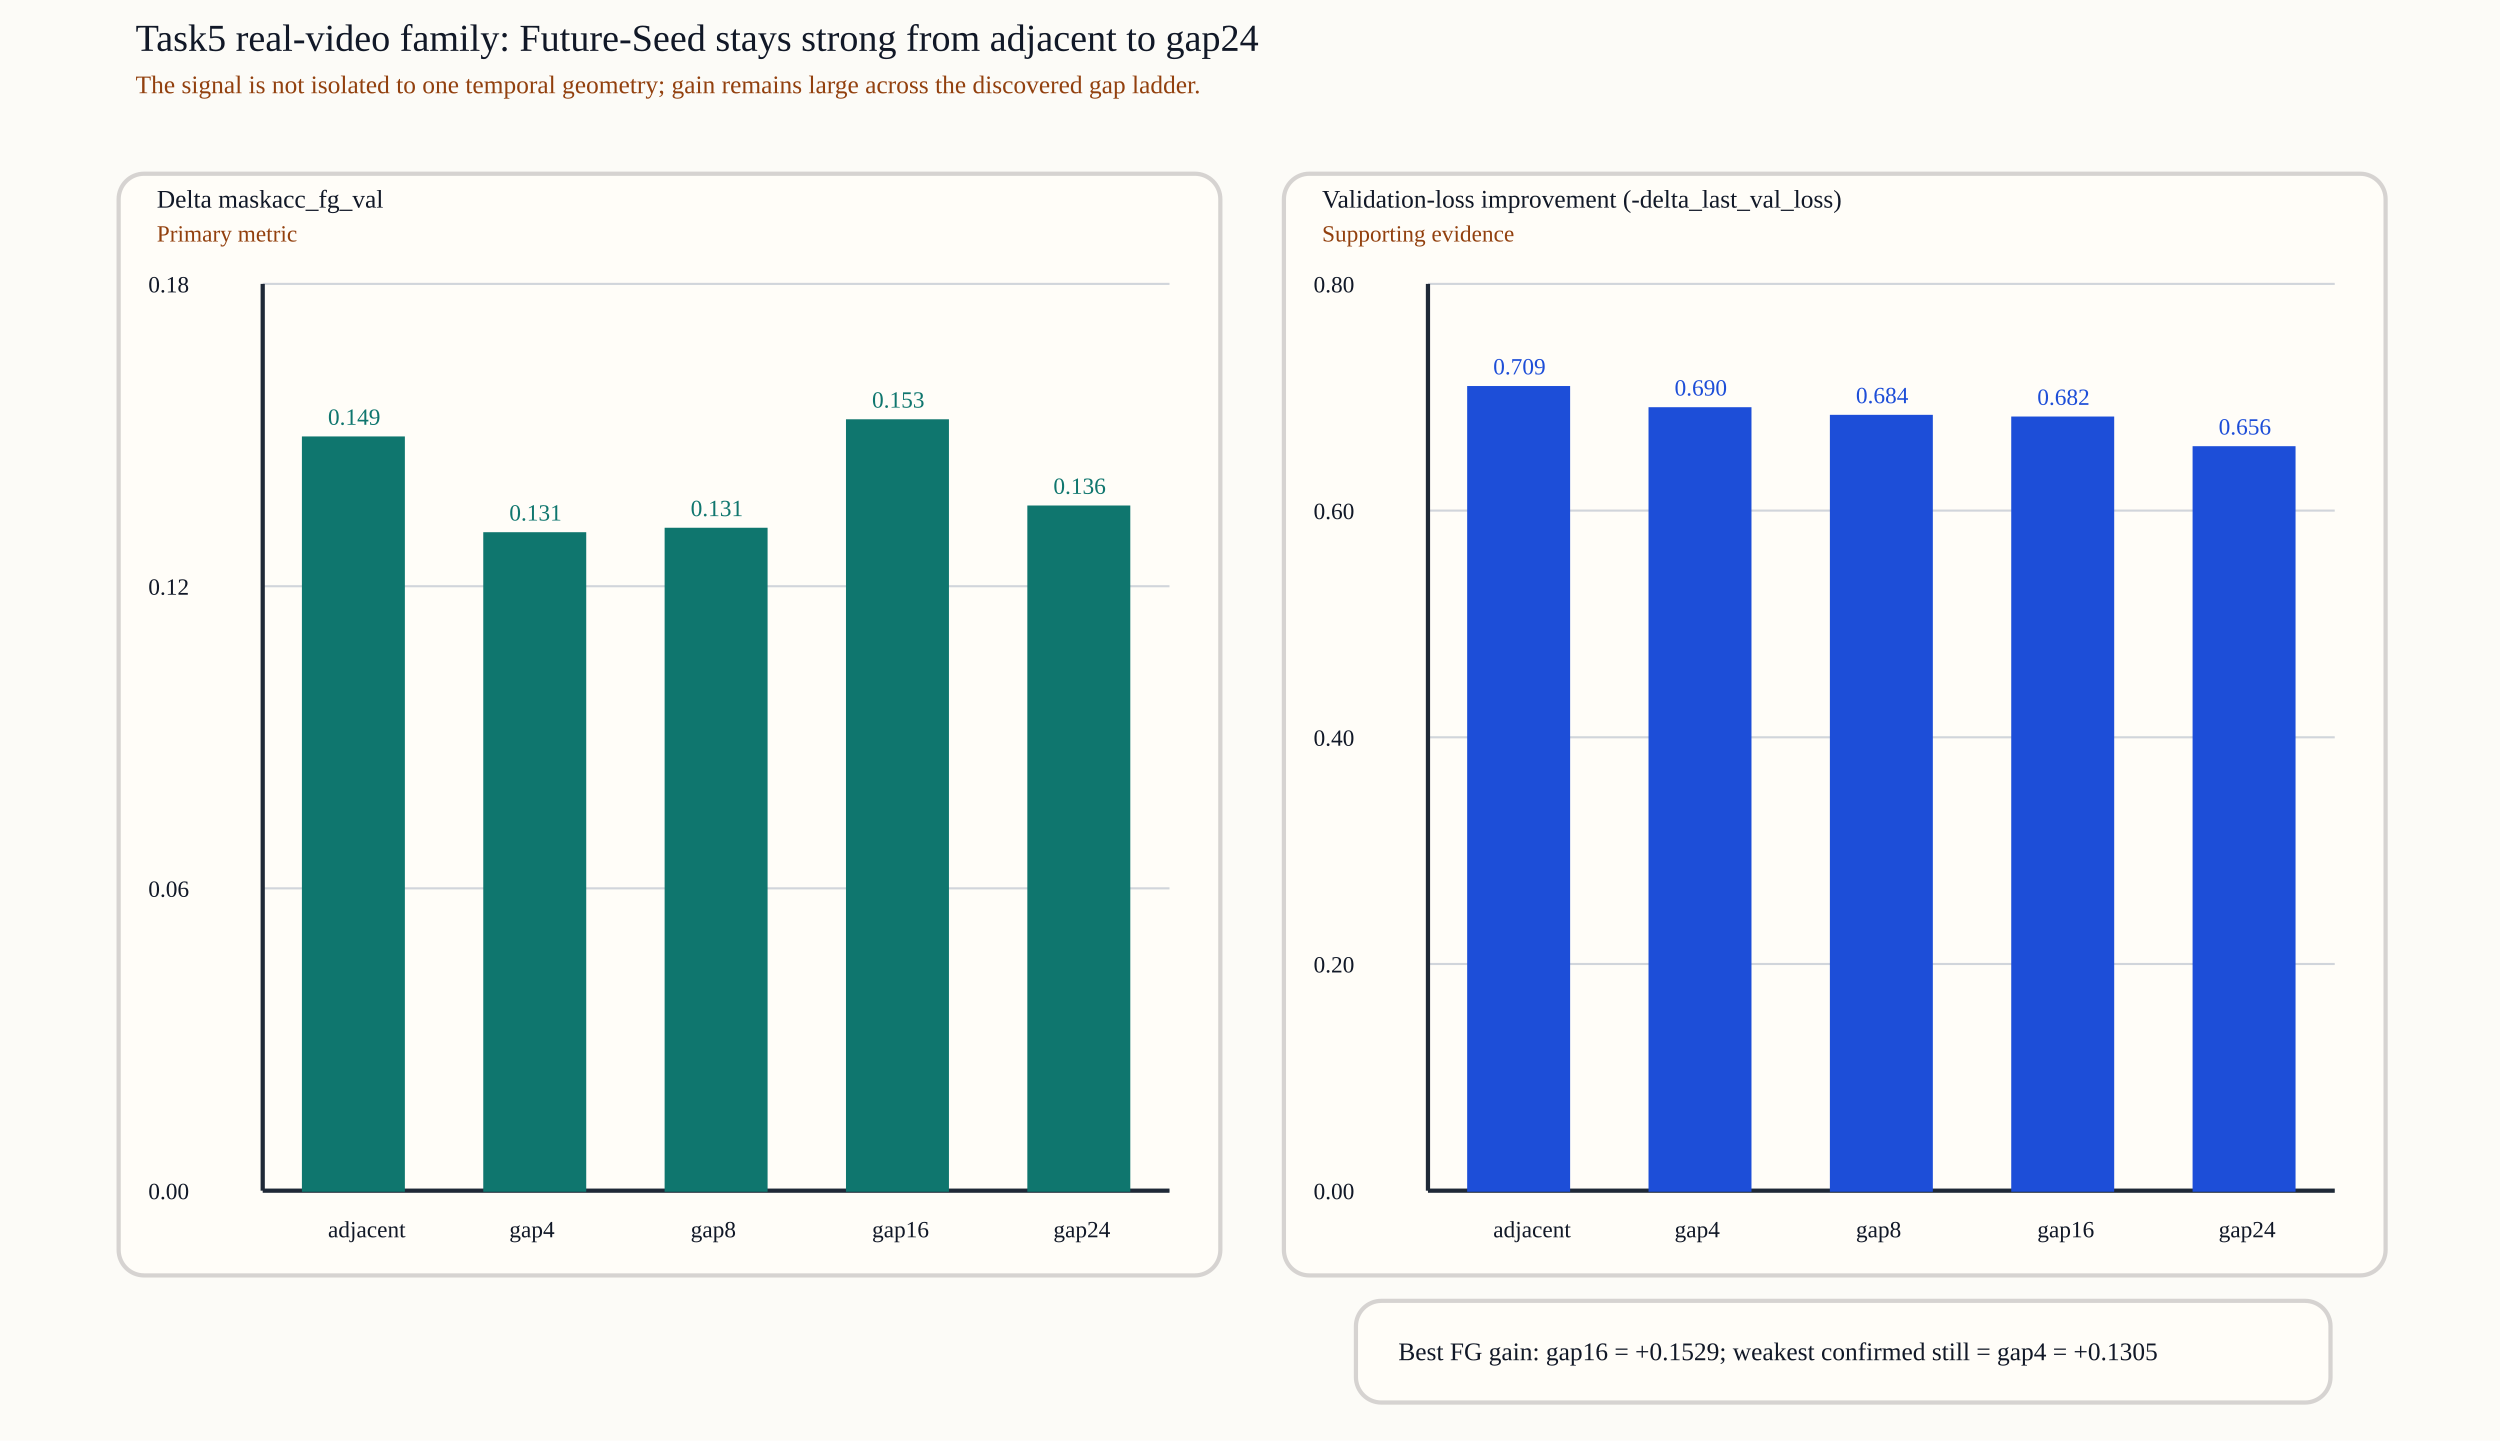
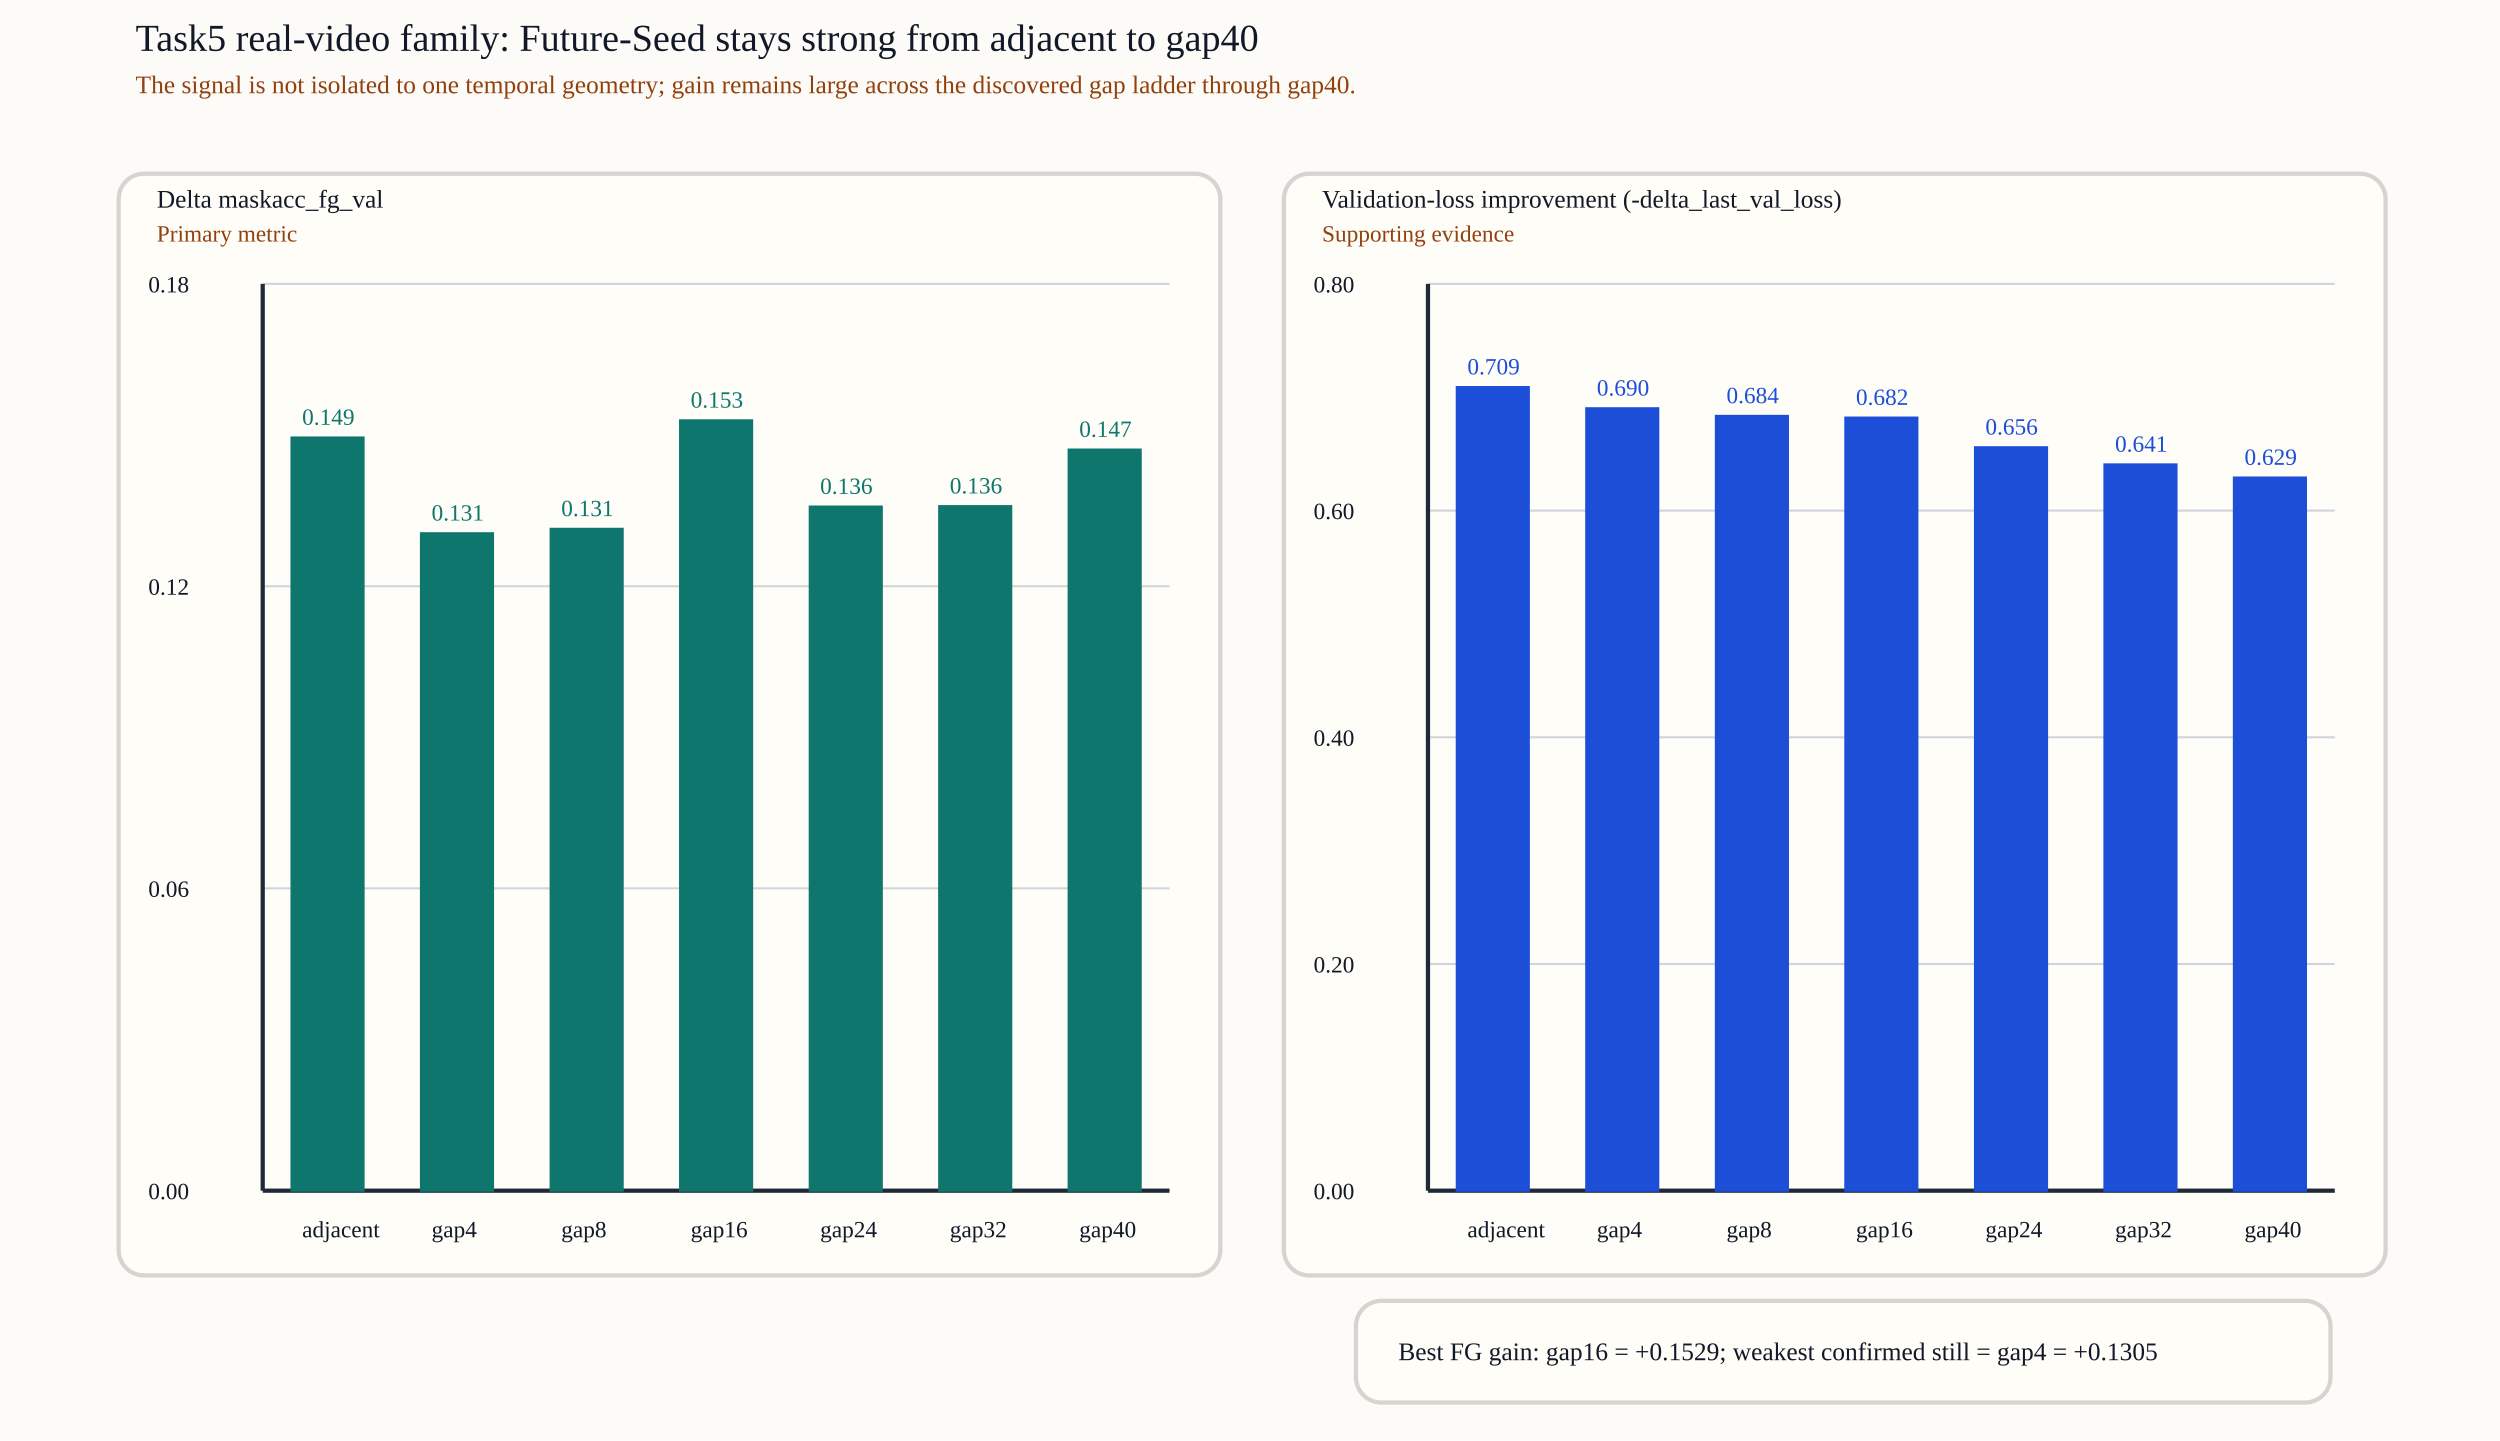
<svg xmlns="http://www.w3.org/2000/svg" width="1180" height="680" viewBox="0 0 1180 680">
  <rect width="1180" height="680" fill="#fcfbf7" />
-   <text x="64" y="24" font-size="18" fill="#111827">Task5 real-video family: Future-Seed stays strong from adjacent to gap24</text>
-   <text x="64" y="44" font-size="12" fill="#92400e">The signal is not isolated to one temporal geometry; gain remains large across the discovered gap ladder.</text>
+   <text x="64" y="24" font-size="18" fill="#111827">Task5 real-video family: Future-Seed stays strong from adjacent to gap40</text>
+   <text x="64" y="44" font-size="12" fill="#92400e">The signal is not isolated to one temporal geometry; gain remains large across the discovered gap ladder through gap40.</text>
  <rect x="56" y="82" width="520" height="520" rx="12" ry="12" fill="#fffdf8" stroke="#d6d3d1" stroke-width="2" />
  <text x="74" y="98" font-size="12" fill="#111827">Delta maskacc_fg_val</text>
  <text x="74" y="114" font-size="11" fill="#92400e">Primary metric</text>
  <line x1="124" y1="562.0" x2="552" y2="562.0" stroke="#d1d5db" stroke-width="1" />
  <text x="70" y="566.0" font-size="11" fill="#111827">0.00</text>
  <line x1="124" y1="419.3" x2="552" y2="419.3" stroke="#d1d5db" stroke-width="1" />
  <text x="70" y="423.3" font-size="11" fill="#111827">0.06</text>
  <line x1="124" y1="276.7" x2="552" y2="276.7" stroke="#d1d5db" stroke-width="1" />
  <text x="70" y="280.7" font-size="11" fill="#111827">0.12</text>
  <line x1="124" y1="134.0" x2="552" y2="134.0" stroke="#d1d5db" stroke-width="1" />
  <text x="70" y="138.0" font-size="11" fill="#111827">0.18</text>
  <line x1="124" y1="134" x2="124" y2="562" stroke="#1f2937" stroke-width="2" />
  <line x1="124" y1="562" x2="552" y2="562" stroke="#1f2937" stroke-width="2" />
-   <rect x="143.0" y="206.5" width="47.6" height="355.5" fill="#0f766e" stroke="#0f766e" />
-   <text x="154.8" y="584.0" font-size="11" fill="#111827">adjacent</text>
-   <text x="154.8" y="200.5" font-size="11" fill="#0f766e">0.149</text>
-   <rect x="228.6" y="251.7" width="47.6" height="310.3" fill="#0f766e" stroke="#0f766e" />
-   <text x="240.4" y="584.0" font-size="11" fill="#111827">gap4</text>
-   <text x="240.4" y="245.7" font-size="11" fill="#0f766e">0.131</text>
-   <rect x="314.2" y="249.6" width="47.6" height="312.4" fill="#0f766e" stroke="#0f766e" />
-   <text x="326.0" y="584.0" font-size="11" fill="#111827">gap8</text>
-   <text x="326.0" y="243.6" font-size="11" fill="#0f766e">0.131</text>
-   <rect x="399.8" y="198.4" width="47.6" height="363.6" fill="#0f766e" stroke="#0f766e" />
-   <text x="411.6" y="584.0" font-size="11" fill="#111827">gap16</text>
-   <text x="411.6" y="192.4" font-size="11" fill="#0f766e">0.153</text>
-   <rect x="485.4" y="239.1" width="47.6" height="322.9" fill="#0f766e" stroke="#0f766e" />
-   <text x="497.2" y="584.0" font-size="11" fill="#111827">gap24</text>
-   <text x="497.2" y="233.1" font-size="11" fill="#0f766e">0.136</text>
+   <rect x="137.6" y="206.5" width="34.0" height="355.5" fill="#0f766e" stroke="#0f766e" />
+   <text x="142.6" y="584.0" font-size="11" fill="#111827">adjacent</text>
+   <text x="142.6" y="200.5" font-size="11" fill="#0f766e">0.149</text>
+   <rect x="198.7" y="251.7" width="34.0" height="310.3" fill="#0f766e" stroke="#0f766e" />
+   <text x="203.7" y="584.0" font-size="11" fill="#111827">gap4</text>
+   <text x="203.7" y="245.7" font-size="11" fill="#0f766e">0.131</text>
+   <rect x="259.9" y="249.6" width="34.0" height="312.4" fill="#0f766e" stroke="#0f766e" />
+   <text x="264.9" y="584.0" font-size="11" fill="#111827">gap8</text>
+   <text x="264.9" y="243.6" font-size="11" fill="#0f766e">0.131</text>
+   <rect x="321.0" y="198.4" width="34.0" height="363.6" fill="#0f766e" stroke="#0f766e" />
+   <text x="326.0" y="584.0" font-size="11" fill="#111827">gap16</text>
+   <text x="326.0" y="192.4" font-size="11" fill="#0f766e">0.153</text>
+   <rect x="382.2" y="239.1" width="34.0" height="322.9" fill="#0f766e" stroke="#0f766e" />
+   <text x="387.1" y="584.0" font-size="11" fill="#111827">gap24</text>
+   <text x="387.1" y="233.1" font-size="11" fill="#0f766e">0.136</text>
+   <rect x="443.3" y="238.9" width="34.0" height="323.1" fill="#0f766e" stroke="#0f766e" />
+   <text x="448.3" y="584.0" font-size="11" fill="#111827">gap32</text>
+   <text x="448.3" y="232.9" font-size="11" fill="#0f766e">0.136</text>
+   <rect x="504.4" y="212.2" width="34.0" height="349.8" fill="#0f766e" stroke="#0f766e" />
+   <text x="509.4" y="584.0" font-size="11" fill="#111827">gap40</text>
+   <text x="509.4" y="206.2" font-size="11" fill="#0f766e">0.147</text>
  <rect x="606" y="82" width="520" height="520" rx="12" ry="12" fill="#fffdf8" stroke="#d6d3d1" stroke-width="2" />
  <text x="624" y="98" font-size="12" fill="#111827">Validation-loss improvement (-delta_last_val_loss)</text>
  <text x="624" y="114" font-size="11" fill="#92400e">Supporting evidence</text>
  <line x1="674" y1="562.0" x2="1102" y2="562.0" stroke="#d1d5db" stroke-width="1" />
  <text x="620" y="566.0" font-size="11" fill="#111827">0.00</text>
  <line x1="674" y1="455.0" x2="1102" y2="455.0" stroke="#d1d5db" stroke-width="1" />
  <text x="620" y="459.0" font-size="11" fill="#111827">0.20</text>
  <line x1="674" y1="348.0" x2="1102" y2="348.0" stroke="#d1d5db" stroke-width="1" />
  <text x="620" y="352.0" font-size="11" fill="#111827">0.40</text>
  <line x1="674" y1="241.0" x2="1102" y2="241.0" stroke="#d1d5db" stroke-width="1" />
  <text x="620" y="245.0" font-size="11" fill="#111827">0.60</text>
  <line x1="674" y1="134.0" x2="1102" y2="134.0" stroke="#d1d5db" stroke-width="1" />
  <text x="620" y="138.0" font-size="11" fill="#111827">0.80</text>
  <line x1="674" y1="134" x2="674" y2="562" stroke="#1f2937" stroke-width="2" />
  <line x1="674" y1="562" x2="1102" y2="562" stroke="#1f2937" stroke-width="2" />
-   <rect x="693.0" y="182.7" width="47.6" height="379.3" fill="#1d4ed8" stroke="#1d4ed8" />
-   <text x="704.8" y="584.0" font-size="11" fill="#111827">adjacent</text>
-   <text x="704.8" y="176.7" font-size="11" fill="#1d4ed8">0.709</text>
-   <rect x="778.6" y="192.7" width="47.6" height="369.3" fill="#1d4ed8" stroke="#1d4ed8" />
-   <text x="790.4" y="584.0" font-size="11" fill="#111827">gap4</text>
-   <text x="790.4" y="186.7" font-size="11" fill="#1d4ed8">0.690</text>
-   <rect x="864.2" y="196.3" width="47.6" height="365.7" fill="#1d4ed8" stroke="#1d4ed8" />
-   <text x="876.0" y="584.0" font-size="11" fill="#111827">gap8</text>
-   <text x="876.0" y="190.3" font-size="11" fill="#1d4ed8">0.684</text>
-   <rect x="949.8" y="197.1" width="47.6" height="364.9" fill="#1d4ed8" stroke="#1d4ed8" />
-   <text x="961.6" y="584.0" font-size="11" fill="#111827">gap16</text>
-   <text x="961.6" y="191.1" font-size="11" fill="#1d4ed8">0.682</text>
-   <rect x="1035.4" y="211.1" width="47.6" height="350.9" fill="#1d4ed8" stroke="#1d4ed8" />
-   <text x="1047.2" y="584.0" font-size="11" fill="#111827">gap24</text>
-   <text x="1047.2" y="205.1" font-size="11" fill="#1d4ed8">0.656</text>
+   <rect x="687.6" y="182.7" width="34.0" height="379.3" fill="#1d4ed8" stroke="#1d4ed8" />
+   <text x="692.6" y="584.0" font-size="11" fill="#111827">adjacent</text>
+   <text x="692.6" y="176.7" font-size="11" fill="#1d4ed8">0.709</text>
+   <rect x="748.7" y="192.7" width="34.0" height="369.3" fill="#1d4ed8" stroke="#1d4ed8" />
+   <text x="753.7" y="584.0" font-size="11" fill="#111827">gap4</text>
+   <text x="753.7" y="186.7" font-size="11" fill="#1d4ed8">0.690</text>
+   <rect x="809.9" y="196.3" width="34.0" height="365.7" fill="#1d4ed8" stroke="#1d4ed8" />
+   <text x="814.9" y="584.0" font-size="11" fill="#111827">gap8</text>
+   <text x="814.9" y="190.3" font-size="11" fill="#1d4ed8">0.684</text>
+   <rect x="871.0" y="197.1" width="34.0" height="364.9" fill="#1d4ed8" stroke="#1d4ed8" />
+   <text x="876.0" y="584.0" font-size="11" fill="#111827">gap16</text>
+   <text x="876.0" y="191.1" font-size="11" fill="#1d4ed8">0.682</text>
+   <rect x="932.2" y="211.1" width="34.0" height="350.9" fill="#1d4ed8" stroke="#1d4ed8" />
+   <text x="937.1" y="584.0" font-size="11" fill="#111827">gap24</text>
+   <text x="937.1" y="205.1" font-size="11" fill="#1d4ed8">0.656</text>
+   <rect x="993.3" y="219.2" width="34.0" height="342.8" fill="#1d4ed8" stroke="#1d4ed8" />
+   <text x="998.3" y="584.0" font-size="11" fill="#111827">gap32</text>
+   <text x="998.3" y="213.2" font-size="11" fill="#1d4ed8">0.641</text>
+   <rect x="1054.4" y="225.4" width="34.0" height="336.6" fill="#1d4ed8" stroke="#1d4ed8" />
+   <text x="1059.4" y="584.0" font-size="11" fill="#111827">gap40</text>
+   <text x="1059.4" y="219.4" font-size="11" fill="#1d4ed8">0.629</text>
  <rect x="640" y="614" width="460" height="48" rx="12" ry="12" fill="#fffdf8" stroke="#d6d3d1" stroke-width="2" />
  <text x="660" y="642" font-size="12" fill="#111827">Best FG gain: gap16 = +0.1529; weakest confirmed still = gap4 = +0.1305</text>
</svg>
